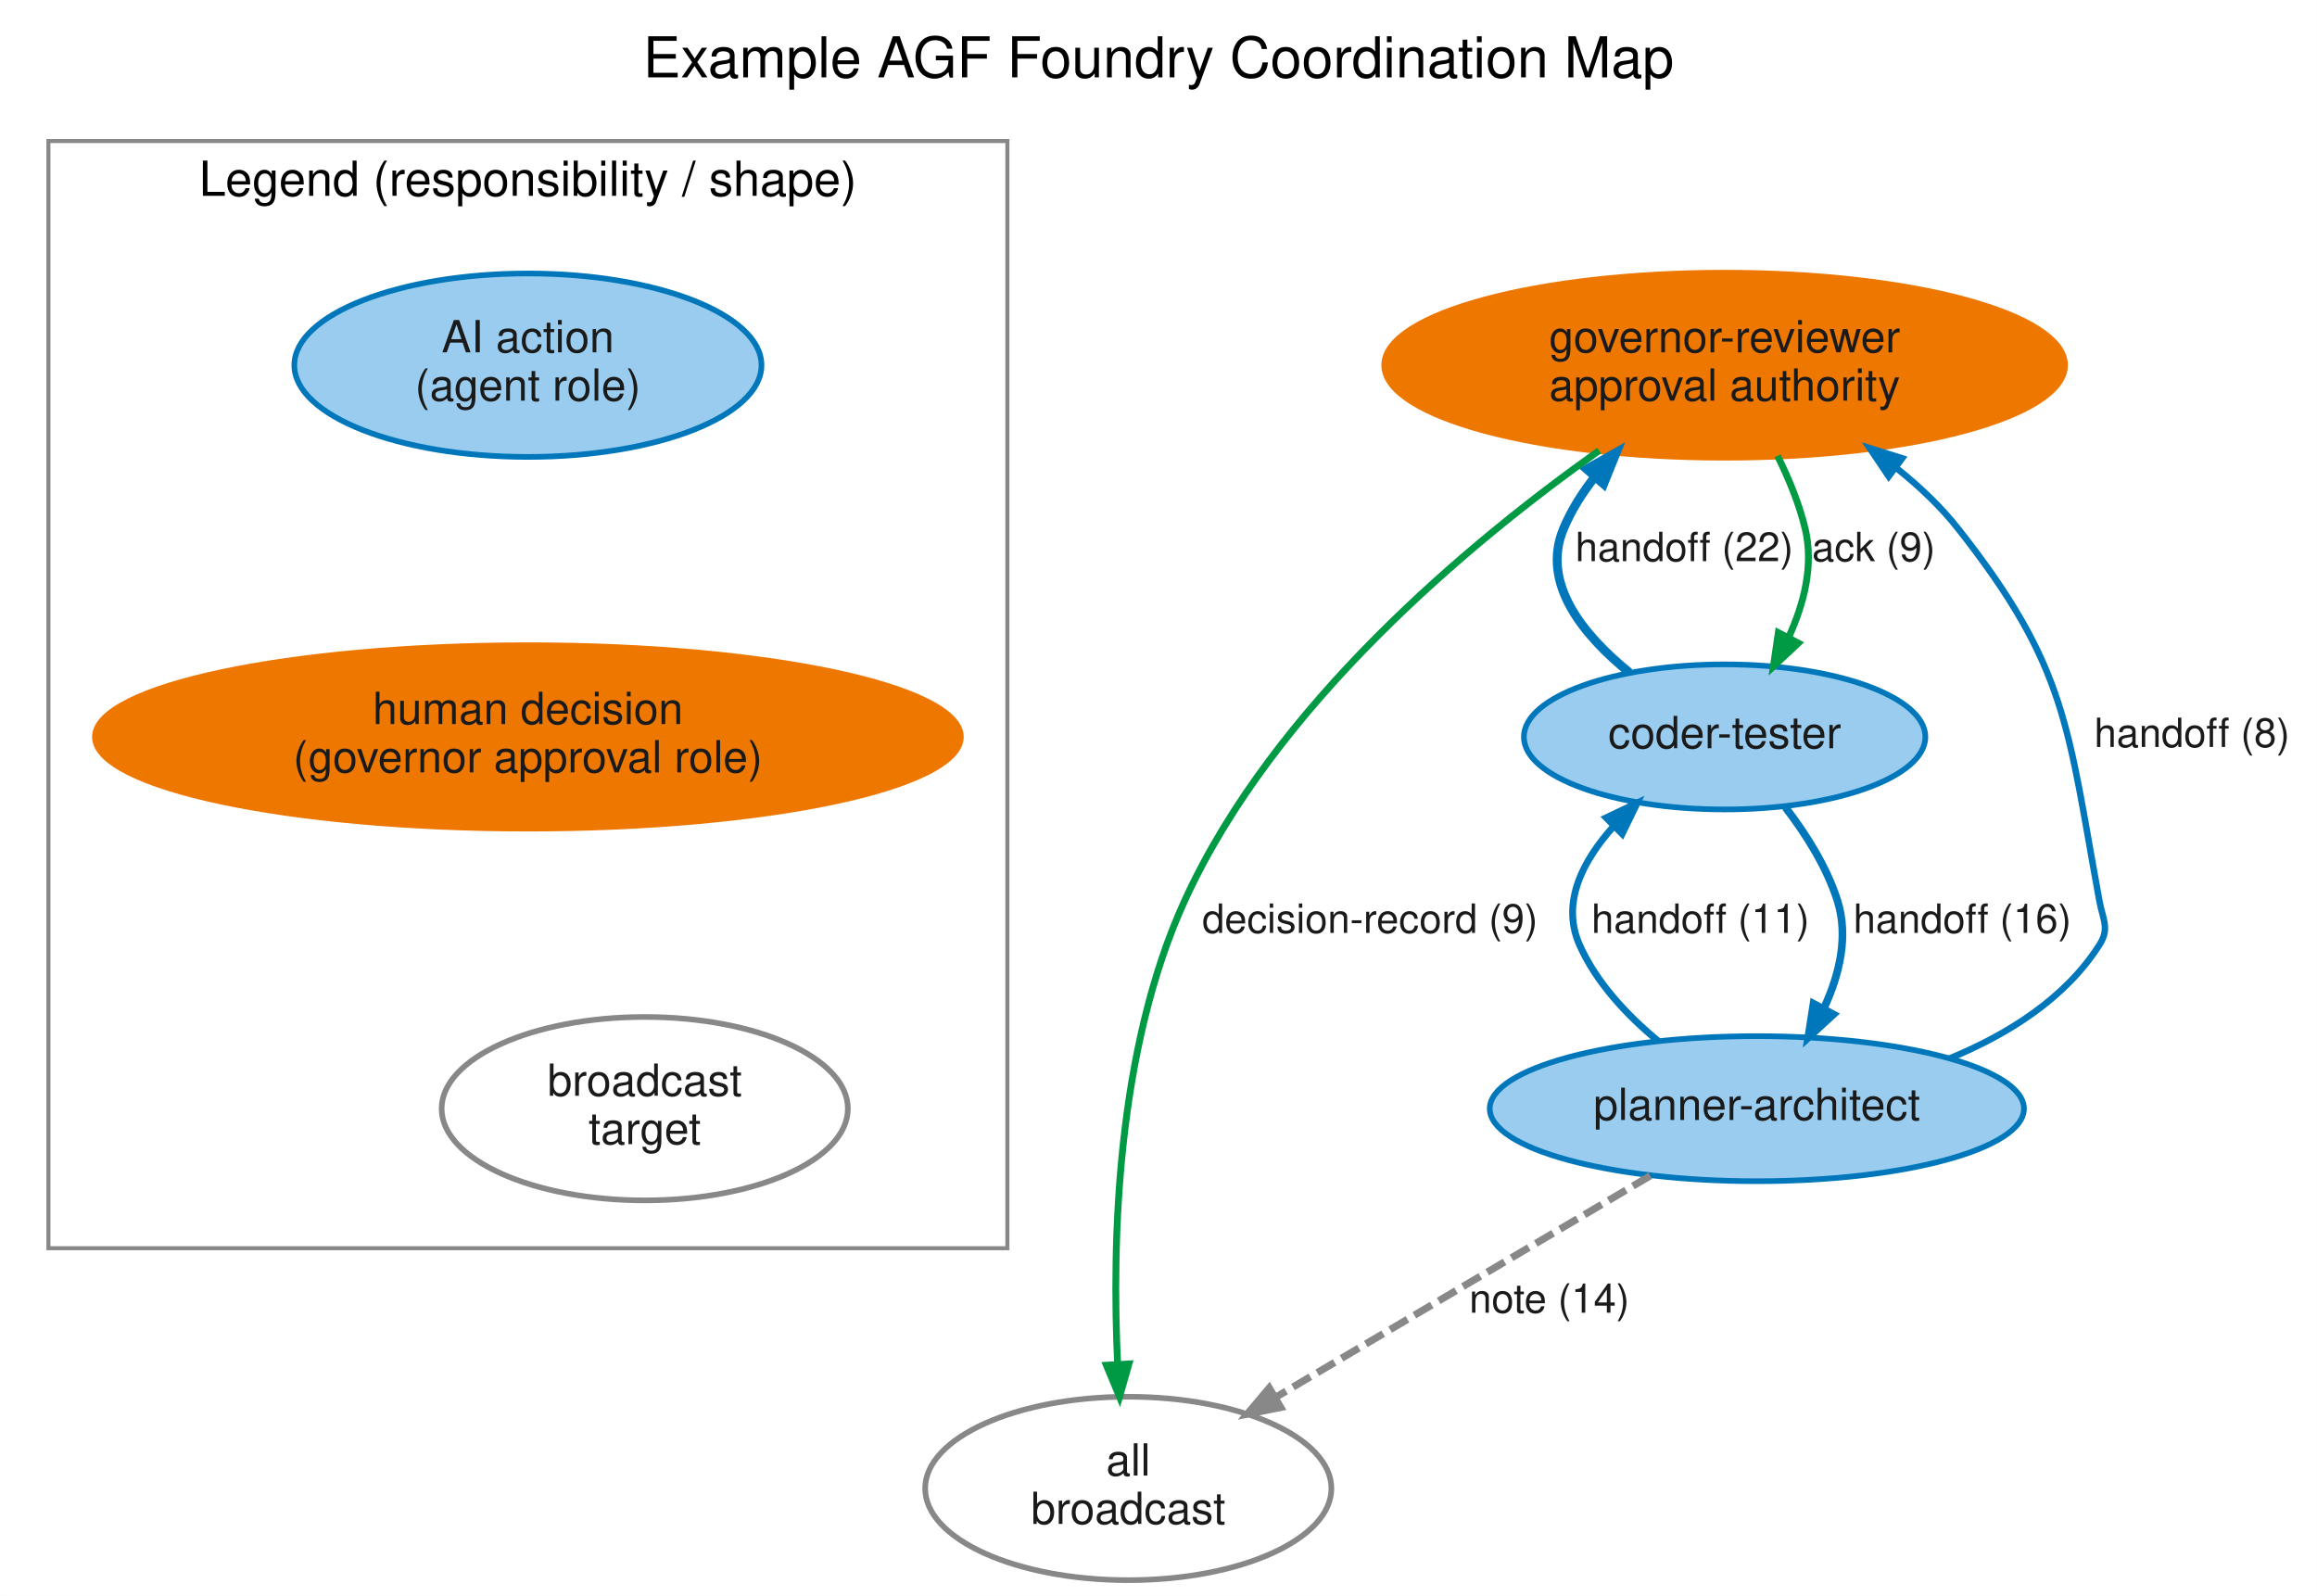
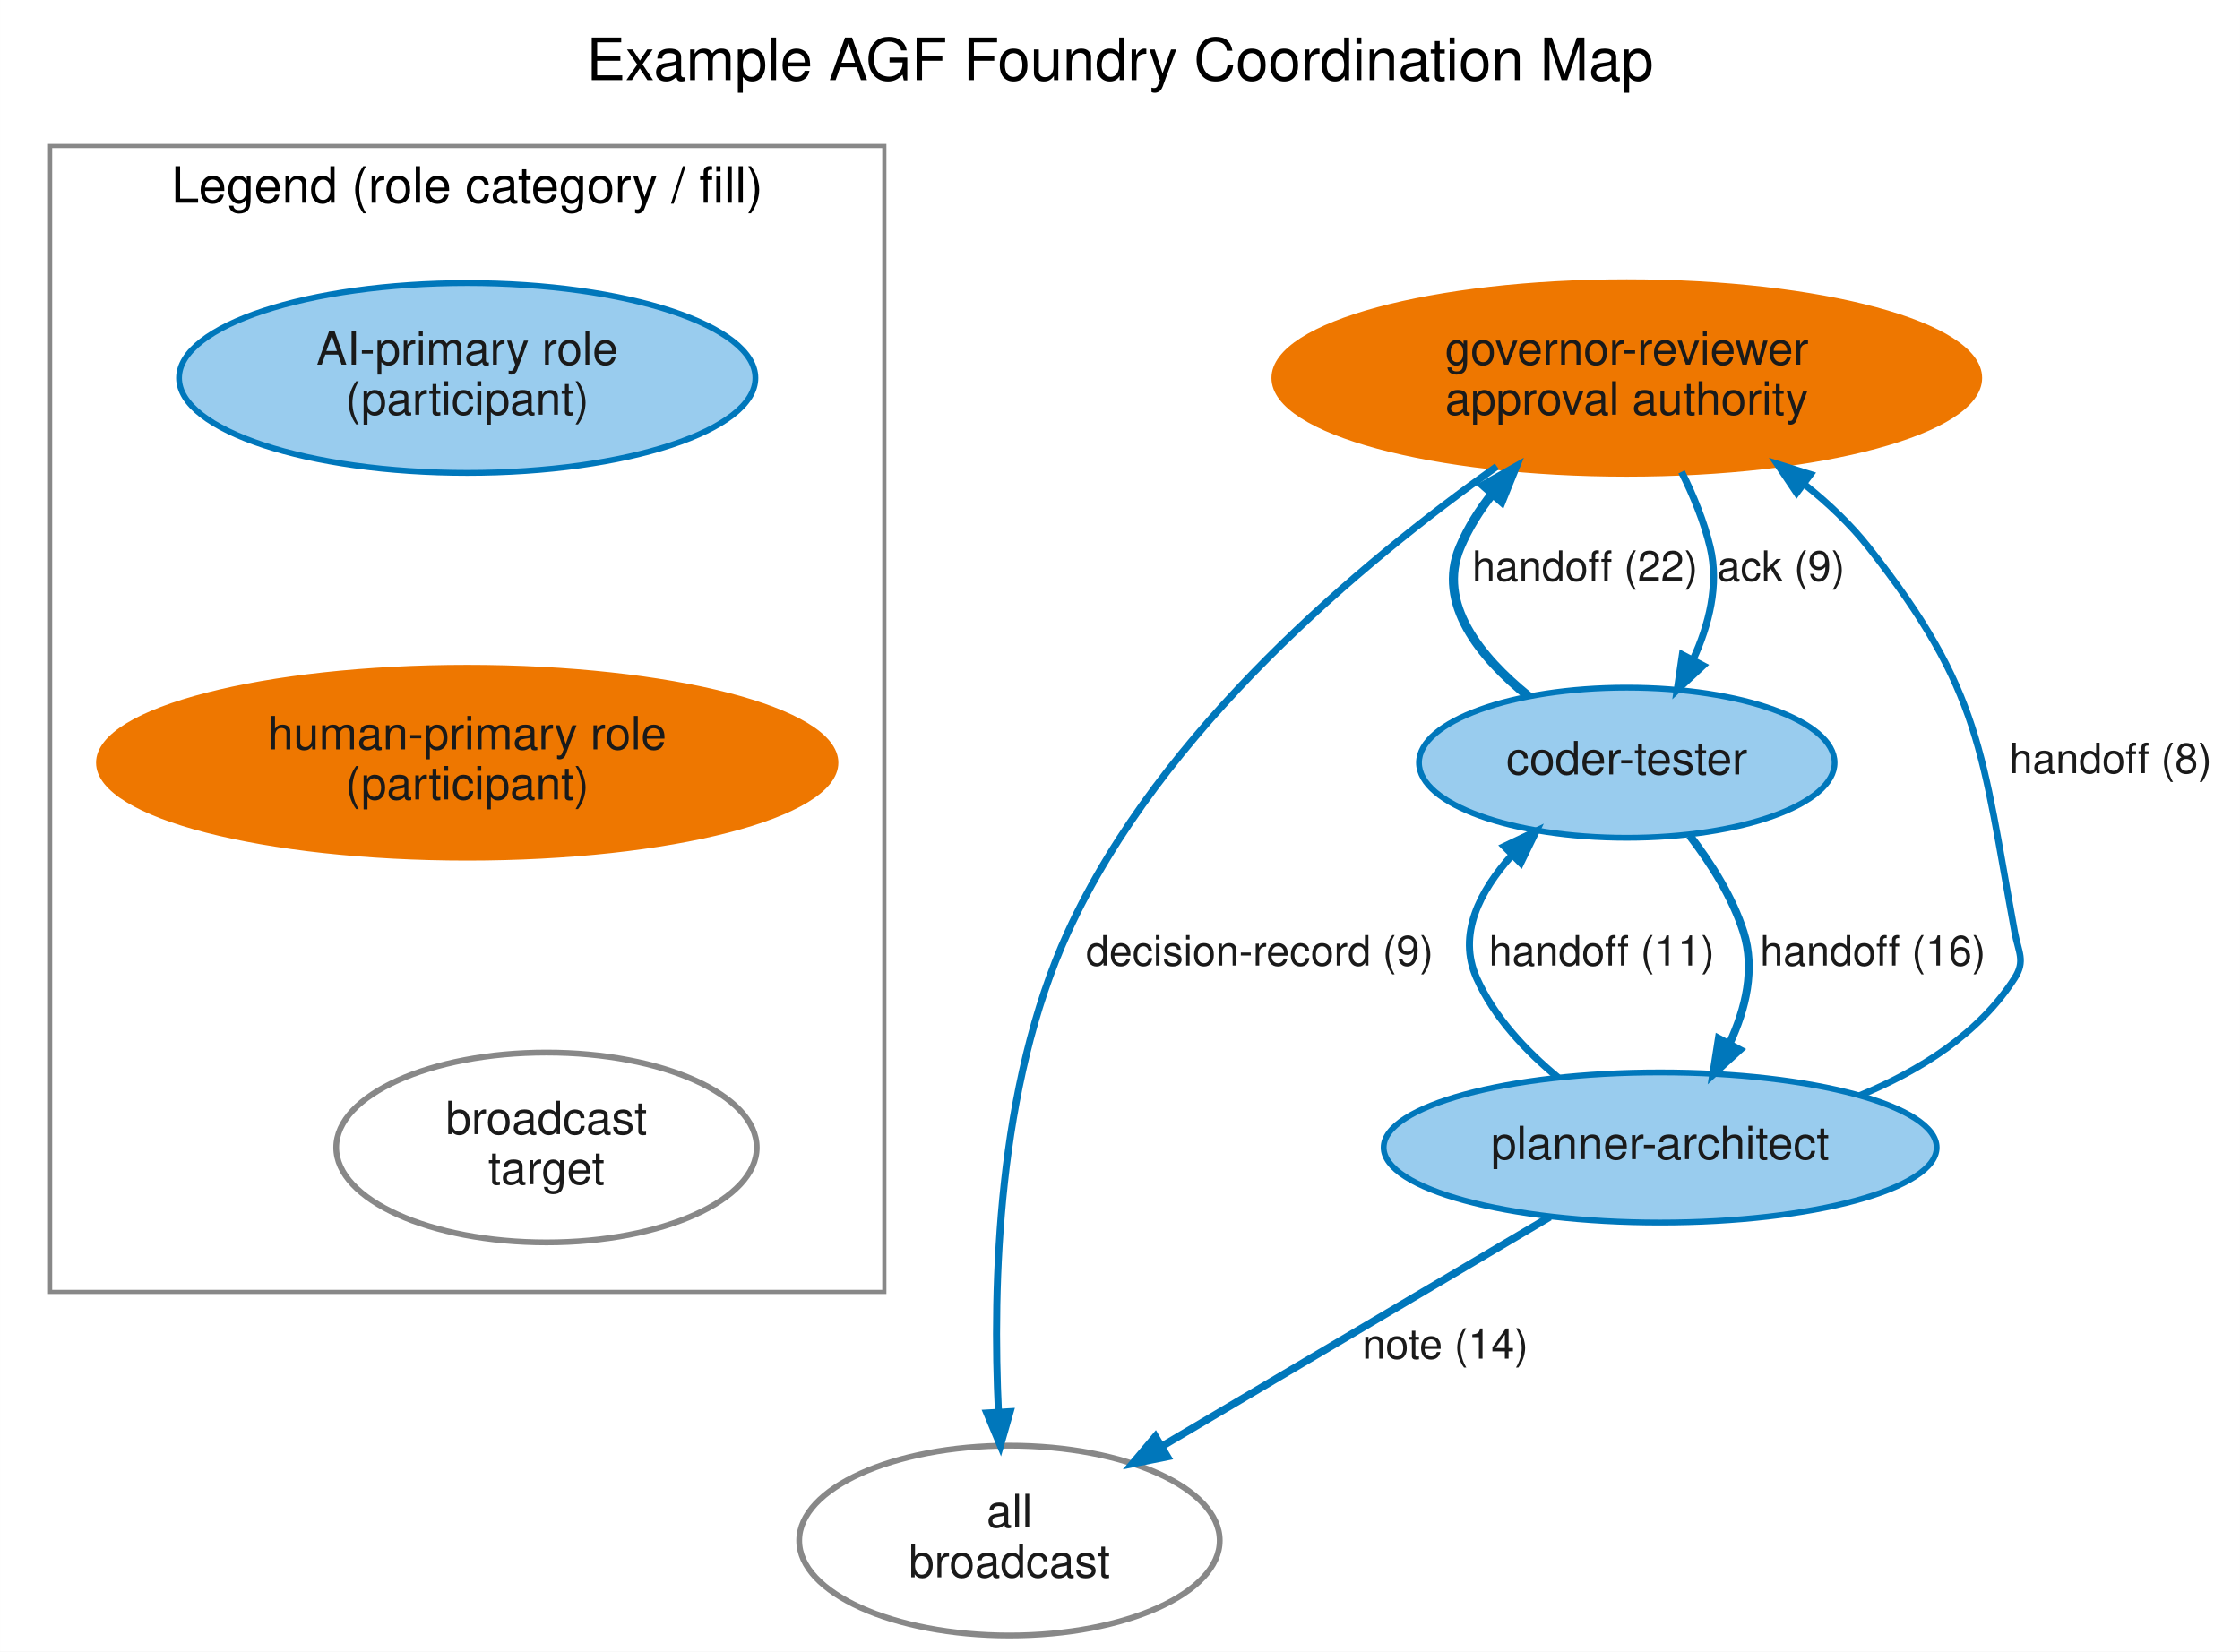
- <svg xmlns="http://www.w3.org/2000/svg" width="575pt" height="396pt" viewBox="0.00 0.00 575.00 396.02">
+ <svg xmlns="http://www.w3.org/2000/svg" width="537pt" height="396pt" viewBox="0.00 0.00 537.00 396.02">
  <g id="graph0" class="graph" transform="scale(1 1) rotate(0) translate(4 392.02)">
-     <polygon fill="#ffffff" stroke="transparent" points="-4,4 -4,-392.02 571,-392.02 571,4 -4,4" />
-     <text text-anchor="middle" x="283.5" y="-372.82" font-family="Helvetica,sans-Serif" font-size="14.00">Example AGF Foundry Coordination Map</text>
+     <polygon fill="#ffffff" stroke="transparent" points="-4,4 -4,-392.02 533,-392.02 533,4 -4,4" />
+     <text text-anchor="middle" x="264.5" y="-372.82" font-family="Helvetica,sans-Serif" font-size="14.00">Example AGF Foundry Coordination Map</text>
    <g id="clust1" class="cluster">
-       <polygon fill="#ffffff" stroke="#888888" points="8,-82.25 8,-357.02 246,-357.02 246,-82.25 8,-82.25" />
-       <text text-anchor="middle" x="127" y="-343.42" font-family="Helvetica,sans-Serif" font-size="12.00">Legend (responsibility / shape)</text>
+       <polygon fill="#ffffff" stroke="#888888" points="8,-82.25 8,-357.02 208,-357.02 208,-82.25 8,-82.25" />
+       <text text-anchor="middle" x="108" y="-343.42" font-family="Helvetica,sans-Serif" font-size="12.00">Legend (role category / fill)</text>
    </g>
    <g id="node1" class="node">
-       <ellipse fill="#99ccee" stroke="#0077bb" stroke-width="1.4" cx="127" cy="-301.39" rx="57.97" ry="22.76" />
-       <text text-anchor="middle" x="127" y="-304.59" font-family="Helvetica,sans-Serif" font-size="11.00" fill="#1a1a1a">AI action</text>
-       <text text-anchor="middle" x="127" y="-292.59" font-family="Helvetica,sans-Serif" font-size="11.00" fill="#1a1a1a">(agent role)</text>
+       <ellipse fill="#99ccee" stroke="#0077bb" stroke-width="1.4" cx="108" cy="-301.39" rx="69.09" ry="22.76" />
+       <text text-anchor="middle" x="108" y="-304.59" font-family="Helvetica,sans-Serif" font-size="11.00" fill="#1a1a1a">AI-primary role</text>
+       <text text-anchor="middle" x="108" y="-292.59" font-family="Helvetica,sans-Serif" font-size="11.00" fill="#1a1a1a">(participant)</text>
    </g>
    <g id="node2" class="node">
-       <ellipse fill="#ee7700" stroke="#ee7700" stroke-width="1.4" cx="127" cy="-209.14" rx="107.46" ry="22.76" />
-       <text text-anchor="middle" x="127" y="-212.34" font-family="Helvetica,sans-Serif" font-size="11.00" fill="#1a1a1a">human decision</text>
-       <text text-anchor="middle" x="127" y="-200.34" font-family="Helvetica,sans-Serif" font-size="11.00" fill="#1a1a1a">(governor approval role)</text>
+       <ellipse fill="#ee7700" stroke="#ee7700" stroke-width="1.4" cx="108" cy="-209.14" rx="88.28" ry="22.76" />
+       <text text-anchor="middle" x="108" y="-212.34" font-family="Helvetica,sans-Serif" font-size="11.00" fill="#1a1a1a">human-primary role</text>
+       <text text-anchor="middle" x="108" y="-200.34" font-family="Helvetica,sans-Serif" font-size="11.00" fill="#1a1a1a">(participant)</text>
    </g>
    <g id="node3" class="node">
-       <ellipse fill="white" stroke="#888888" stroke-width="1.4" cx="156" cy="-116.88" rx="50.41" ry="22.76" />
-       <text text-anchor="middle" x="156" y="-120.08" font-family="Helvetica,sans-Serif" font-size="11.00" fill="#1a1a1a">broadcast</text>
-       <text text-anchor="middle" x="156" y="-108.08" font-family="Helvetica,sans-Serif" font-size="11.00" fill="#1a1a1a">target</text>
+       <ellipse fill="white" stroke="#888888" stroke-width="1.4" cx="127" cy="-116.88" rx="50.41" ry="22.76" />
+       <text text-anchor="middle" x="127" y="-120.08" font-family="Helvetica,sans-Serif" font-size="11.00" fill="#1a1a1a">broadcast</text>
+       <text text-anchor="middle" x="127" y="-108.08" font-family="Helvetica,sans-Serif" font-size="11.00" fill="#1a1a1a">target</text>
    </g>
    <g id="node4" class="node">
-       <ellipse fill="white" stroke="#888888" stroke-width="1.4" cx="276" cy="-22.63" rx="50.41" ry="22.76" />
-       <text text-anchor="middle" x="276" y="-25.83" font-family="Helvetica,sans-Serif" font-size="11.00" fill="#1a1a1a">all</text>
-       <text text-anchor="middle" x="276" y="-13.83" font-family="Helvetica,sans-Serif" font-size="11.00" fill="#1a1a1a">broadcast</text>
+       <ellipse fill="white" stroke="#888888" stroke-width="1.4" cx="238" cy="-22.63" rx="50.41" ry="22.76" />
+       <text text-anchor="middle" x="238" y="-25.83" font-family="Helvetica,sans-Serif" font-size="11.00" fill="#1a1a1a">all</text>
+       <text text-anchor="middle" x="238" y="-13.83" font-family="Helvetica,sans-Serif" font-size="11.00" fill="#1a1a1a">broadcast</text>
    </g>
    <g id="node5" class="node">
-       <ellipse fill="#99ccee" stroke="#0077bb" stroke-width="1.4" cx="424" cy="-209.14" rx="49.82" ry="18" />
-       <text text-anchor="middle" x="424" y="-206.34" font-family="Helvetica,sans-Serif" font-size="11.00" fill="#1a1a1a">coder-tester</text>
+       <ellipse fill="#99ccee" stroke="#0077bb" stroke-width="1.4" cx="386" cy="-209.14" rx="49.82" ry="18" />
+       <text text-anchor="middle" x="386" y="-206.34" font-family="Helvetica,sans-Serif" font-size="11.00" fill="#1a1a1a">coder-tester</text>
    </g>
    <g id="node6" class="node">
-       <ellipse fill="#ee7700" stroke="#ee7700" stroke-width="1.8" cx="424" cy="-301.39" rx="84.29" ry="22.76" />
-       <text text-anchor="middle" x="424" y="-304.59" font-family="Helvetica,sans-Serif" font-size="11.00" fill="#1a1a1a">governor-reviewer</text>
-       <text text-anchor="middle" x="424" y="-292.59" font-family="Helvetica,sans-Serif" font-size="11.00" fill="#1a1a1a">approval authority</text>
+       <ellipse fill="#ee7700" stroke="#ee7700" stroke-width="1.8" cx="386" cy="-301.39" rx="84.29" ry="22.76" />
+       <text text-anchor="middle" x="386" y="-304.59" font-family="Helvetica,sans-Serif" font-size="11.00" fill="#1a1a1a">governor-reviewer</text>
+       <text text-anchor="middle" x="386" y="-292.59" font-family="Helvetica,sans-Serif" font-size="11.00" fill="#1a1a1a">approval authority</text>
    </g>
    <g id="edge4" class="edge">
-       <path fill="none" stroke="#0077bb" stroke-width="2.2" d="M400.4,-225.09C388.8,-234.48 378.4,-247.32 384,-260.76 385.93,-265.38 388.68,-269.74 391.86,-273.75" />
-       <polygon fill="#0077bb" stroke="#0077bb" stroke-width="2.2" points="389.75,-275.6 397.13,-279.77 393.96,-271.91 389.75,-275.6" />
-       <text text-anchor="middle" x="414" y="-252.76" font-family="Helvetica,sans-Serif" font-size="10.00" fill="#1a1a1a">handoff (22)</text>
+       <path fill="none" stroke="#0077bb" stroke-width="2.2" d="M362.4,-225.09C350.8,-234.48 340.4,-247.32 346,-260.76 347.93,-265.38 350.68,-269.74 353.86,-273.75" />
+       <polygon fill="#0077bb" stroke="#0077bb" stroke-width="2.2" points="351.75,-275.6 359.13,-279.77 355.96,-271.91 351.75,-275.6" />
+       <text text-anchor="middle" x="376" y="-252.76" font-family="Helvetica,sans-Serif" font-size="10.00" fill="#1a1a1a">handoff (22)</text>
    </g>
    <g id="node7" class="node">
-       <ellipse fill="#99ccee" stroke="#0077bb" stroke-width="1.4" cx="432" cy="-116.88" rx="66.29" ry="18" />
-       <text text-anchor="middle" x="432" y="-114.08" font-family="Helvetica,sans-Serif" font-size="11.00" fill="#1a1a1a">planner-architect</text>
+       <ellipse fill="#99ccee" stroke="#0077bb" stroke-width="1.4" cx="394" cy="-116.88" rx="66.29" ry="18" />
+       <text text-anchor="middle" x="394" y="-114.08" font-family="Helvetica,sans-Serif" font-size="11.00" fill="#1a1a1a">planner-architect</text>
    </g>
    <g id="edge5" class="edge">
-       <path fill="none" stroke="#0077bb" stroke-width="1.9" d="M439.09,-191.65C444.23,-184.97 449.35,-176.86 452,-168.51 454.8,-159.68 452.53,-150.19 448.66,-141.85" />
-       <polygon fill="#0077bb" stroke="#0077bb" stroke-width="1.9" points="450.99,-140.28 444.75,-134.55 446.06,-142.92 450.99,-140.28" />
-       <text text-anchor="middle" x="483" y="-160.51" font-family="Helvetica,sans-Serif" font-size="10.00" fill="#1a1a1a">handoff (16)</text>
+       <path fill="none" stroke="#0077bb" stroke-width="1.9" d="M401.09,-191.65C406.23,-184.97 411.35,-176.86 414,-168.51 416.8,-159.68 414.53,-150.19 410.66,-141.85" />
+       <polygon fill="#0077bb" stroke="#0077bb" stroke-width="1.9" points="412.99,-140.28 406.75,-134.55 408.06,-142.92 412.99,-140.28" />
+       <text text-anchor="middle" x="445" y="-160.51" font-family="Helvetica,sans-Serif" font-size="10.00" fill="#1a1a1a">handoff (16)</text>
    </g>
    <g id="edge6" class="edge">
-       <path fill="none" stroke="#009944" stroke-width="1.7" d="M392.85,-280.19C360.7,-257.38 312.2,-217.04 290,-168.51 273.09,-131.54 271.9,-83.82 273.36,-53.46" />
-       <polygon fill="#009944" stroke="#009944" stroke-width="1.7" points="276.16,-53.53 273.83,-45.38 270.57,-53.21 276.16,-53.53" />
-       <text text-anchor="middle" x="336" y="-160.51" font-family="Helvetica,sans-Serif" font-size="10.00" fill="#1a1a1a">decision-record (9)</text>
+       <path fill="none" stroke="#0077bb" stroke-width="1.7" d="M354.85,-280.19C322.7,-257.38 274.2,-217.04 252,-168.51 235.09,-131.54 233.9,-83.82 235.36,-53.46" />
+       <polygon fill="#0077bb" stroke="#0077bb" stroke-width="1.7" points="238.16,-53.53 235.83,-45.38 232.57,-53.21 238.16,-53.53" />
+       <text text-anchor="middle" x="298" y="-160.51" font-family="Helvetica,sans-Serif" font-size="10.00" fill="#1a1a1a">decision-record (9)</text>
    </g>
    <g id="edge7" class="edge">
-       <path fill="none" stroke="#009944" stroke-width="1.7" d="M437.13,-278.88C439.96,-273.19 442.54,-266.91 444,-260.76 446.14,-251.75 443.72,-242.22 439.9,-233.89" />
-       <polygon fill="#009944" stroke="#009944" stroke-width="1.7" points="442.29,-232.42 436.1,-226.62 437.33,-235.01 442.29,-232.42" />
-       <text text-anchor="middle" x="461" y="-252.76" font-family="Helvetica,sans-Serif" font-size="10.00" fill="#1a1a1a">ack (9)</text>
+       <path fill="none" stroke="#0077bb" stroke-width="1.7" d="M399.13,-278.88C401.96,-273.19 404.54,-266.91 406,-260.76 408.14,-251.75 405.72,-242.22 401.9,-233.89" />
+       <polygon fill="#0077bb" stroke="#0077bb" stroke-width="1.7" points="404.29,-232.42 398.1,-226.62 399.33,-235.01 404.29,-232.42" />
+       <text text-anchor="middle" x="423" y="-252.76" font-family="Helvetica,sans-Serif" font-size="10.00" fill="#1a1a1a">ack (9)</text>
    </g>
    <g id="edge8" class="edge">
-       <path fill="none" stroke="#888888" stroke-width="1.8" stroke-dasharray="5,2" d="M405.54,-100.23C379.97,-85.11 341.04,-62.09 312.53,-45.23" />
-       <polygon fill="#888888" stroke="#888888" stroke-width="1.8" points="313.83,-42.75 305.52,-41.09 310.98,-47.57 313.83,-42.75" />
-       <text text-anchor="middle" x="380.5" y="-66.25" font-family="Helvetica,sans-Serif" font-size="10.00" fill="#1a1a1a">note (14)</text>
+       <path fill="none" stroke="#0077bb" stroke-width="1.8" d="M367.54,-100.23C341.97,-85.11 303.04,-62.09 274.53,-45.23" />
+       <polygon fill="#0077bb" stroke="#0077bb" stroke-width="1.8" points="275.83,-42.75 267.52,-41.09 272.98,-47.57 275.83,-42.75" />
+       <text text-anchor="middle" x="342.5" y="-66.25" font-family="Helvetica,sans-Serif" font-size="10.00" fill="#1a1a1a">note (14)</text>
    </g>
    <g id="edge9" class="edge">
-       <path fill="none" stroke="#0077bb" stroke-width="1.7" d="M407.55,-133.63C399.81,-140.02 392.18,-148.12 388,-157.51 383.37,-167.92 388.69,-178.35 396.53,-187.03" />
-       <polygon fill="#0077bb" stroke="#0077bb" stroke-width="1.7" points="394.63,-189.08 402.28,-192.73 398.57,-185.1 394.63,-189.08" />
-       <text text-anchor="middle" x="418" y="-160.51" font-family="Helvetica,sans-Serif" font-size="10.00" fill="#1a1a1a">handoff (11)</text>
+       <path fill="none" stroke="#0077bb" stroke-width="1.7" d="M369.55,-133.63C361.81,-140.02 354.18,-148.12 350,-157.51 345.37,-167.92 350.69,-178.35 358.53,-187.03" />
+       <polygon fill="#0077bb" stroke="#0077bb" stroke-width="1.7" points="356.63,-189.08 364.28,-192.73 360.57,-185.1 356.63,-189.08" />
+       <text text-anchor="middle" x="380" y="-160.51" font-family="Helvetica,sans-Serif" font-size="10.00" fill="#1a1a1a">handoff (11)</text>
    </g>
    <g id="edge10" class="edge">
-       <path fill="none" stroke="#0077bb" stroke-width="1.6" d="M479.82,-129.34C494.25,-135.27 508.51,-144.19 517,-157.51 519.63,-161.63 517.88,-163.7 517,-168.51 509.09,-211.64 509.13,-226.31 482,-260.76 477.66,-266.27 472.35,-271.31 466.71,-275.8" />
-       <polygon fill="#0077bb" stroke="#0077bb" stroke-width="1.6" points="464.72,-273.79 459.99,-280.82 468.07,-278.28 464.72,-273.79" />
-       <text text-anchor="middle" x="540" y="-206.64" font-family="Helvetica,sans-Serif" font-size="10.00" fill="#1a1a1a">handoff (8)</text>
+       <path fill="none" stroke="#0077bb" stroke-width="1.6" d="M441.82,-129.34C456.25,-135.27 470.51,-144.19 479,-157.51 481.63,-161.63 479.88,-163.7 479,-168.51 471.09,-211.64 471.13,-226.31 444,-260.76 439.66,-266.27 434.35,-271.31 428.71,-275.8" />
+       <polygon fill="#0077bb" stroke="#0077bb" stroke-width="1.6" points="426.72,-273.79 421.99,-280.82 430.07,-278.28 426.72,-273.79" />
+       <text text-anchor="middle" x="502" y="-206.64" font-family="Helvetica,sans-Serif" font-size="10.00" fill="#1a1a1a">handoff (8)</text>
    </g>
  </g>
</svg>
